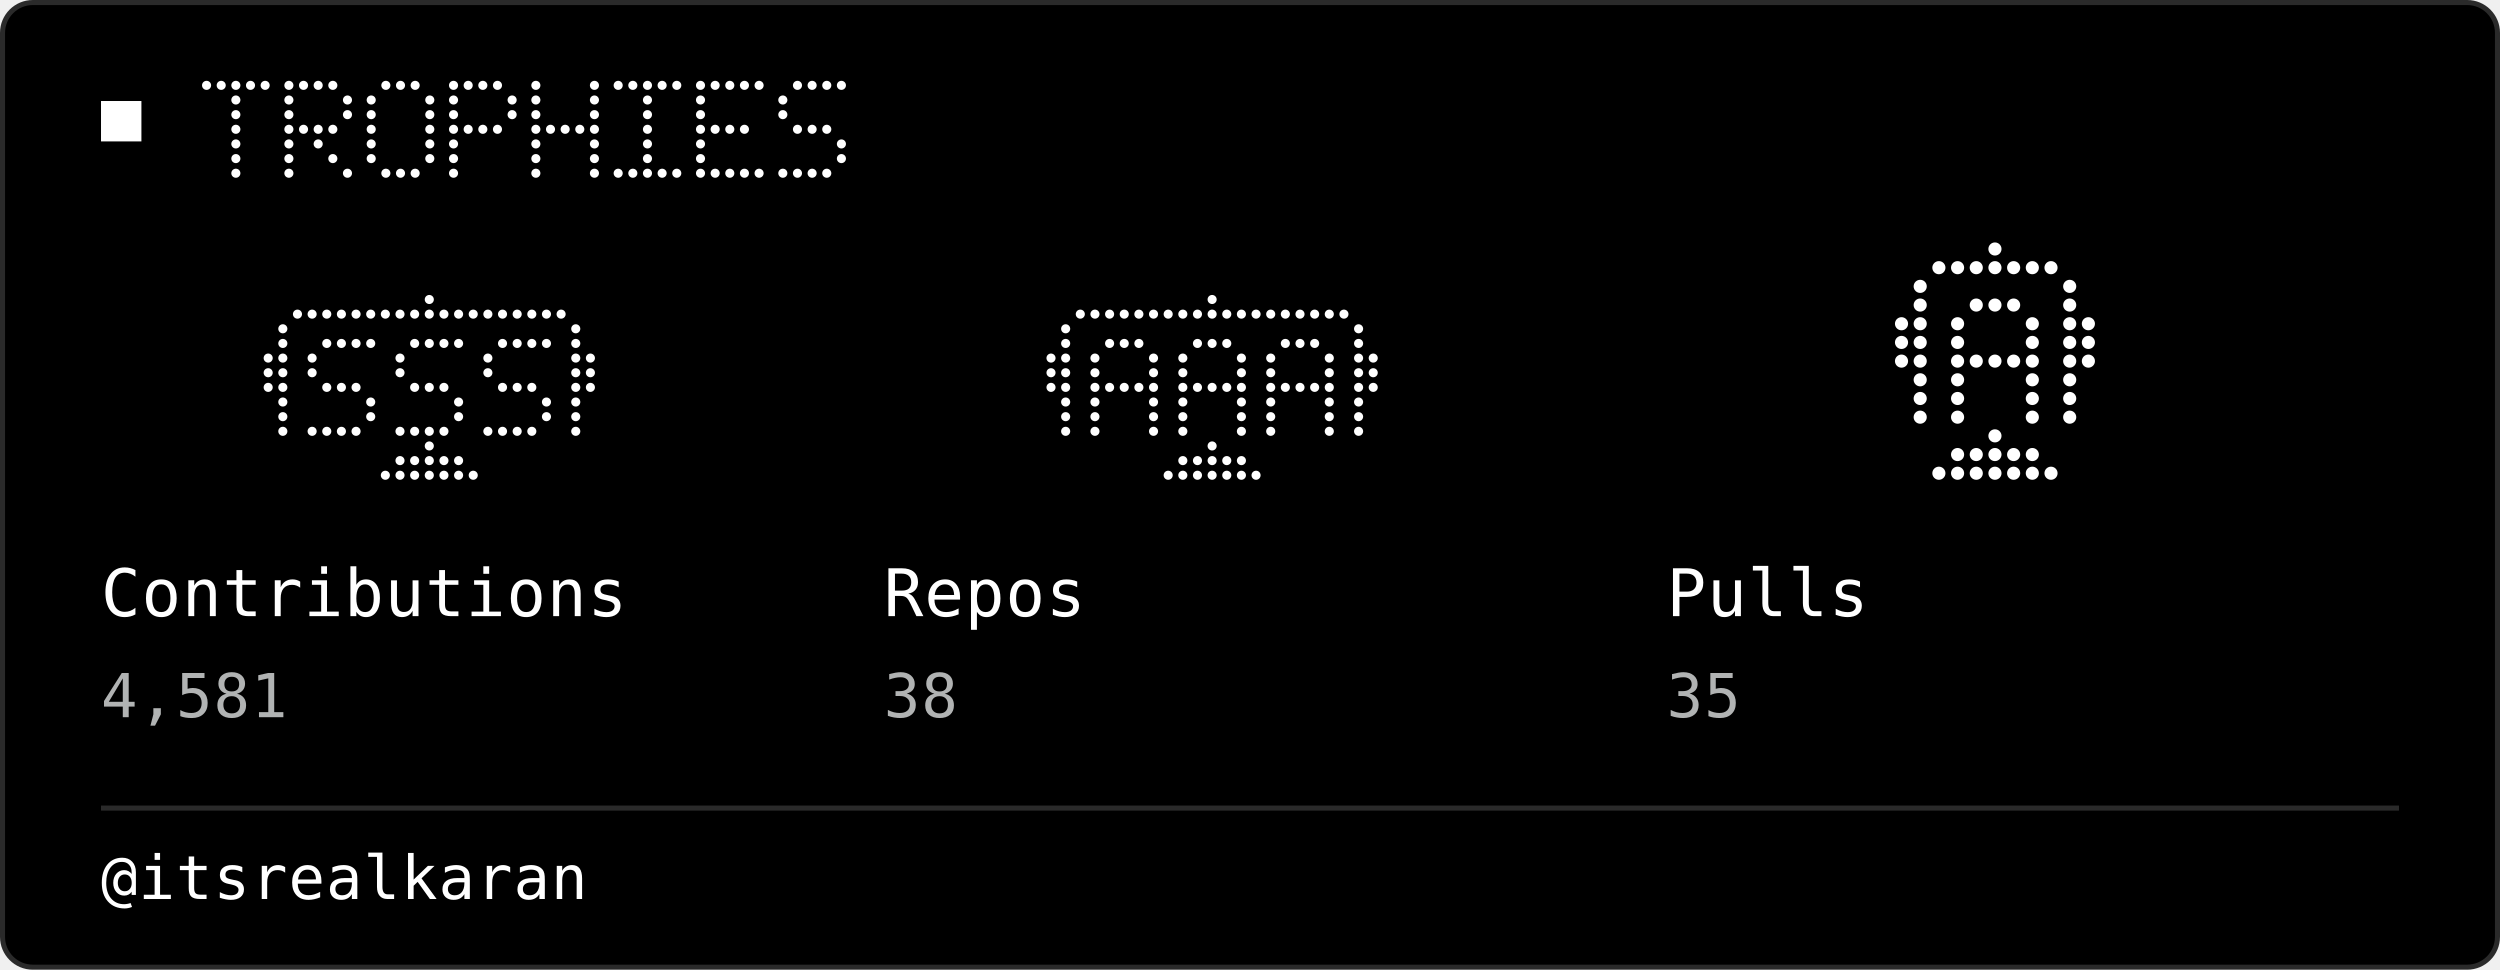
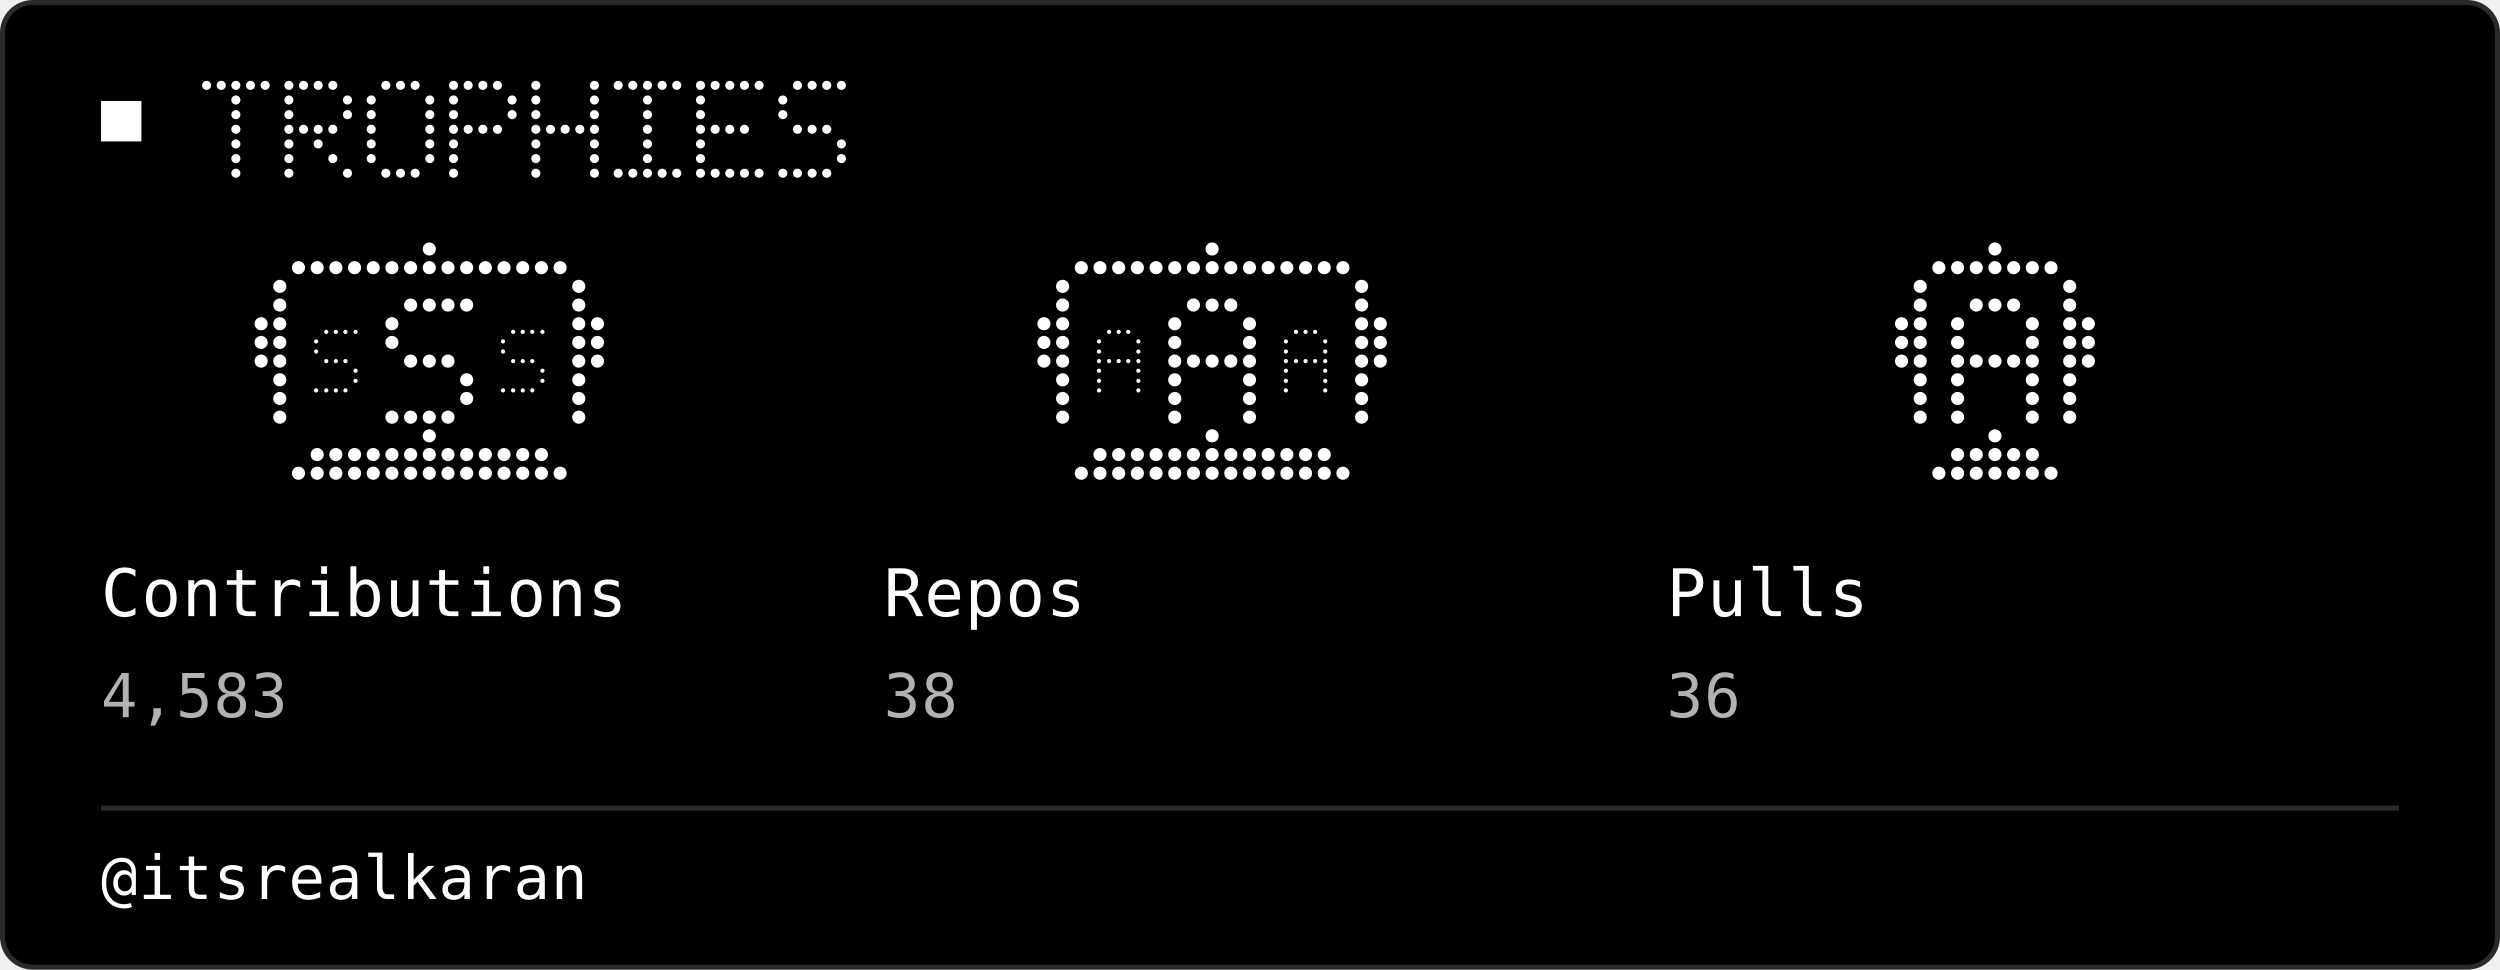
<svg xmlns="http://www.w3.org/2000/svg" width="495" height="192" viewBox="0 0 495 192" role="img">
  <rect x="0.5" y="0.5" width="494" height="191" rx="6" fill="#000000" stroke="#2A2A2A" stroke-width="1" />
  <rect x="20" y="20" width="8" height="8" fill="#FFFFFF" />
  <circle cx="40.9" cy="16.9" r="0.90" fill="#FFFFFF" />
  <circle cx="43.8" cy="16.9" r="0.90" fill="#FFFFFF" />
  <circle cx="46.7" cy="16.9" r="0.90" fill="#FFFFFF" />
  <circle cx="49.6" cy="16.9" r="0.90" fill="#FFFFFF" />
  <circle cx="52.5" cy="16.9" r="0.90" fill="#FFFFFF" />
  <circle cx="46.7" cy="19.8" r="0.90" fill="#FFFFFF" />
  <circle cx="46.7" cy="22.7" r="0.90" fill="#FFFFFF" />
  <circle cx="46.7" cy="25.6" r="0.90" fill="#FFFFFF" />
  <circle cx="46.7" cy="28.5" r="0.90" fill="#FFFFFF" />
  <circle cx="46.7" cy="31.4" r="0.90" fill="#FFFFFF" />
  <circle cx="46.7" cy="34.3" r="0.90" fill="#FFFFFF" />
  <circle cx="57.2" cy="16.9" r="0.90" fill="#FFFFFF" />
  <circle cx="60.1" cy="16.9" r="0.90" fill="#FFFFFF" />
  <circle cx="63.0" cy="16.9" r="0.90" fill="#FFFFFF" />
  <circle cx="65.9" cy="16.9" r="0.90" fill="#FFFFFF" />
  <circle cx="57.2" cy="19.8" r="0.90" fill="#FFFFFF" />
  <circle cx="68.8" cy="19.8" r="0.90" fill="#FFFFFF" />
  <circle cx="57.2" cy="22.7" r="0.90" fill="#FFFFFF" />
  <circle cx="68.8" cy="22.7" r="0.90" fill="#FFFFFF" />
  <circle cx="57.2" cy="25.6" r="0.90" fill="#FFFFFF" />
  <circle cx="60.1" cy="25.6" r="0.90" fill="#FFFFFF" />
  <circle cx="63.0" cy="25.6" r="0.90" fill="#FFFFFF" />
  <circle cx="65.9" cy="25.6" r="0.90" fill="#FFFFFF" />
  <circle cx="57.2" cy="28.5" r="0.90" fill="#FFFFFF" />
  <circle cx="63.0" cy="28.5" r="0.90" fill="#FFFFFF" />
  <circle cx="57.2" cy="31.4" r="0.90" fill="#FFFFFF" />
  <circle cx="65.9" cy="31.4" r="0.90" fill="#FFFFFF" />
  <circle cx="57.2" cy="34.3" r="0.90" fill="#FFFFFF" />
  <circle cx="68.8" cy="34.3" r="0.90" fill="#FFFFFF" />
  <circle cx="76.4" cy="16.9" r="0.90" fill="#FFFFFF" />
  <circle cx="79.3" cy="16.9" r="0.90" fill="#FFFFFF" />
  <circle cx="82.2" cy="16.9" r="0.90" fill="#FFFFFF" />
  <circle cx="73.5" cy="19.8" r="0.90" fill="#FFFFFF" />
  <circle cx="85.1" cy="19.8" r="0.90" fill="#FFFFFF" />
  <circle cx="73.5" cy="22.7" r="0.90" fill="#FFFFFF" />
  <circle cx="85.1" cy="22.7" r="0.90" fill="#FFFFFF" />
  <circle cx="73.5" cy="25.6" r="0.90" fill="#FFFFFF" />
  <circle cx="85.1" cy="25.6" r="0.90" fill="#FFFFFF" />
  <circle cx="73.5" cy="28.5" r="0.90" fill="#FFFFFF" />
  <circle cx="85.1" cy="28.5" r="0.90" fill="#FFFFFF" />
  <circle cx="73.5" cy="31.4" r="0.90" fill="#FFFFFF" />
  <circle cx="85.1" cy="31.4" r="0.90" fill="#FFFFFF" />
  <circle cx="76.4" cy="34.3" r="0.90" fill="#FFFFFF" />
  <circle cx="79.3" cy="34.3" r="0.90" fill="#FFFFFF" />
  <circle cx="82.2" cy="34.3" r="0.90" fill="#FFFFFF" />
  <circle cx="89.8" cy="16.9" r="0.90" fill="#FFFFFF" />
  <circle cx="92.7" cy="16.9" r="0.90" fill="#FFFFFF" />
  <circle cx="95.6" cy="16.9" r="0.90" fill="#FFFFFF" />
  <circle cx="98.5" cy="16.9" r="0.90" fill="#FFFFFF" />
  <circle cx="89.8" cy="19.8" r="0.90" fill="#FFFFFF" />
  <circle cx="101.4" cy="19.8" r="0.90" fill="#FFFFFF" />
  <circle cx="89.8" cy="22.7" r="0.90" fill="#FFFFFF" />
  <circle cx="101.4" cy="22.7" r="0.90" fill="#FFFFFF" />
  <circle cx="89.8" cy="25.6" r="0.90" fill="#FFFFFF" />
  <circle cx="92.7" cy="25.6" r="0.90" fill="#FFFFFF" />
  <circle cx="95.6" cy="25.6" r="0.90" fill="#FFFFFF" />
  <circle cx="98.5" cy="25.6" r="0.90" fill="#FFFFFF" />
  <circle cx="89.8" cy="28.5" r="0.90" fill="#FFFFFF" />
  <circle cx="89.8" cy="31.4" r="0.90" fill="#FFFFFF" />
  <circle cx="89.8" cy="34.3" r="0.90" fill="#FFFFFF" />
  <circle cx="106.1" cy="16.9" r="0.90" fill="#FFFFFF" />
  <circle cx="117.7" cy="16.9" r="0.90" fill="#FFFFFF" />
  <circle cx="106.1" cy="19.8" r="0.90" fill="#FFFFFF" />
  <circle cx="117.7" cy="19.8" r="0.90" fill="#FFFFFF" />
  <circle cx="106.1" cy="22.7" r="0.90" fill="#FFFFFF" />
  <circle cx="117.7" cy="22.7" r="0.90" fill="#FFFFFF" />
  <circle cx="106.1" cy="25.6" r="0.90" fill="#FFFFFF" />
  <circle cx="109.0" cy="25.6" r="0.90" fill="#FFFFFF" />
  <circle cx="111.9" cy="25.6" r="0.90" fill="#FFFFFF" />
  <circle cx="114.8" cy="25.6" r="0.90" fill="#FFFFFF" />
  <circle cx="117.7" cy="25.6" r="0.90" fill="#FFFFFF" />
  <circle cx="106.1" cy="28.5" r="0.90" fill="#FFFFFF" />
  <circle cx="117.7" cy="28.5" r="0.90" fill="#FFFFFF" />
  <circle cx="106.1" cy="31.4" r="0.90" fill="#FFFFFF" />
  <circle cx="117.7" cy="31.4" r="0.90" fill="#FFFFFF" />
  <circle cx="106.1" cy="34.3" r="0.90" fill="#FFFFFF" />
  <circle cx="117.7" cy="34.3" r="0.90" fill="#FFFFFF" />
  <circle cx="122.4" cy="16.9" r="0.90" fill="#FFFFFF" />
  <circle cx="125.3" cy="16.9" r="0.90" fill="#FFFFFF" />
  <circle cx="128.2" cy="16.9" r="0.90" fill="#FFFFFF" />
  <circle cx="131.1" cy="16.9" r="0.90" fill="#FFFFFF" />
  <circle cx="134.0" cy="16.9" r="0.90" fill="#FFFFFF" />
  <circle cx="128.2" cy="19.8" r="0.90" fill="#FFFFFF" />
  <circle cx="128.2" cy="22.7" r="0.90" fill="#FFFFFF" />
  <circle cx="128.2" cy="25.6" r="0.90" fill="#FFFFFF" />
  <circle cx="128.2" cy="28.5" r="0.90" fill="#FFFFFF" />
  <circle cx="128.2" cy="31.4" r="0.90" fill="#FFFFFF" />
  <circle cx="122.4" cy="34.3" r="0.90" fill="#FFFFFF" />
  <circle cx="125.3" cy="34.3" r="0.90" fill="#FFFFFF" />
  <circle cx="128.2" cy="34.3" r="0.90" fill="#FFFFFF" />
  <circle cx="131.1" cy="34.3" r="0.90" fill="#FFFFFF" />
  <circle cx="134.0" cy="34.3" r="0.90" fill="#FFFFFF" />
  <circle cx="138.7" cy="16.9" r="0.90" fill="#FFFFFF" />
  <circle cx="141.6" cy="16.9" r="0.90" fill="#FFFFFF" />
  <circle cx="144.5" cy="16.9" r="0.90" fill="#FFFFFF" />
  <circle cx="147.4" cy="16.9" r="0.90" fill="#FFFFFF" />
  <circle cx="150.3" cy="16.9" r="0.90" fill="#FFFFFF" />
  <circle cx="138.7" cy="19.8" r="0.90" fill="#FFFFFF" />
  <circle cx="138.7" cy="22.7" r="0.90" fill="#FFFFFF" />
  <circle cx="138.7" cy="25.6" r="0.90" fill="#FFFFFF" />
  <circle cx="141.6" cy="25.6" r="0.90" fill="#FFFFFF" />
  <circle cx="144.5" cy="25.6" r="0.90" fill="#FFFFFF" />
  <circle cx="147.4" cy="25.6" r="0.90" fill="#FFFFFF" />
  <circle cx="138.7" cy="28.5" r="0.90" fill="#FFFFFF" />
  <circle cx="138.7" cy="31.4" r="0.90" fill="#FFFFFF" />
  <circle cx="138.7" cy="34.3" r="0.90" fill="#FFFFFF" />
  <circle cx="141.6" cy="34.3" r="0.90" fill="#FFFFFF" />
  <circle cx="144.5" cy="34.3" r="0.90" fill="#FFFFFF" />
  <circle cx="147.4" cy="34.3" r="0.90" fill="#FFFFFF" />
  <circle cx="150.3" cy="34.3" r="0.90" fill="#FFFFFF" />
  <circle cx="157.9" cy="16.9" r="0.90" fill="#FFFFFF" />
  <circle cx="160.8" cy="16.9" r="0.90" fill="#FFFFFF" />
  <circle cx="163.7" cy="16.9" r="0.90" fill="#FFFFFF" />
  <circle cx="166.6" cy="16.9" r="0.90" fill="#FFFFFF" />
  <circle cx="155.0" cy="19.8" r="0.90" fill="#FFFFFF" />
  <circle cx="155.0" cy="22.7" r="0.90" fill="#FFFFFF" />
  <circle cx="157.9" cy="25.6" r="0.90" fill="#FFFFFF" />
  <circle cx="160.8" cy="25.6" r="0.90" fill="#FFFFFF" />
  <circle cx="163.7" cy="25.6" r="0.90" fill="#FFFFFF" />
  <circle cx="166.6" cy="28.5" r="0.90" fill="#FFFFFF" />
  <circle cx="166.6" cy="31.4" r="0.90" fill="#FFFFFF" />
  <circle cx="155.0" cy="34.3" r="0.90" fill="#FFFFFF" />
  <circle cx="157.9" cy="34.3" r="0.90" fill="#FFFFFF" />
  <circle cx="160.8" cy="34.3" r="0.90" fill="#FFFFFF" />
  <circle cx="163.7" cy="34.3" r="0.90" fill="#FFFFFF" />
-   <circle cx="85.0" cy="59.3" r="0.90" fill="#FFFFFF" />
-   <circle cx="58.9" cy="62.2" r="0.90" fill="#FFFFFF" />
-   <circle cx="61.8" cy="62.2" r="0.90" fill="#FFFFFF" />
-   <circle cx="64.7" cy="62.2" r="0.90" fill="#FFFFFF" />
-   <circle cx="67.6" cy="62.2" r="0.90" fill="#FFFFFF" />
-   <circle cx="70.5" cy="62.2" r="0.90" fill="#FFFFFF" />
-   <circle cx="73.4" cy="62.2" r="0.90" fill="#FFFFFF" />
-   <circle cx="76.3" cy="62.2" r="0.90" fill="#FFFFFF" />
-   <circle cx="79.2" cy="62.2" r="0.90" fill="#FFFFFF" />
-   <circle cx="82.1" cy="62.2" r="0.90" fill="#FFFFFF" />
-   <circle cx="85.0" cy="62.2" r="0.90" fill="#FFFFFF" />
-   <circle cx="87.9" cy="62.2" r="0.90" fill="#FFFFFF" />
-   <circle cx="90.8" cy="62.2" r="0.90" fill="#FFFFFF" />
-   <circle cx="93.7" cy="62.2" r="0.90" fill="#FFFFFF" />
-   <circle cx="96.6" cy="62.2" r="0.90" fill="#FFFFFF" />
-   <circle cx="99.5" cy="62.2" r="0.90" fill="#FFFFFF" />
-   <circle cx="102.4" cy="62.2" r="0.90" fill="#FFFFFF" />
-   <circle cx="105.3" cy="62.2" r="0.90" fill="#FFFFFF" />
-   <circle cx="108.2" cy="62.2" r="0.90" fill="#FFFFFF" />
-   <circle cx="111.1" cy="62.2" r="0.90" fill="#FFFFFF" />
-   <circle cx="56.0" cy="65.1" r="0.90" fill="#FFFFFF" />
-   <circle cx="114.0" cy="65.1" r="0.90" fill="#FFFFFF" />
-   <circle cx="56.0" cy="68.0" r="0.90" fill="#FFFFFF" />
-   <circle cx="114.0" cy="68.0" r="0.90" fill="#FFFFFF" />
-   <circle cx="56.0" cy="70.9" r="0.90" fill="#FFFFFF" />
-   <circle cx="114.0" cy="70.9" r="0.90" fill="#FFFFFF" />
-   <circle cx="56.0" cy="73.8" r="0.90" fill="#FFFFFF" />
-   <circle cx="114.0" cy="73.8" r="0.90" fill="#FFFFFF" />
-   <circle cx="56.0" cy="76.7" r="0.90" fill="#FFFFFF" />
-   <circle cx="114.0" cy="76.7" r="0.90" fill="#FFFFFF" />
-   <circle cx="56.0" cy="79.6" r="0.90" fill="#FFFFFF" />
-   <circle cx="114.0" cy="79.6" r="0.90" fill="#FFFFFF" />
-   <circle cx="56.0" cy="82.5" r="0.90" fill="#FFFFFF" />
-   <circle cx="114.0" cy="82.5" r="0.90" fill="#FFFFFF" />
-   <circle cx="56.0" cy="85.4" r="0.90" fill="#FFFFFF" />
-   <circle cx="114.0" cy="85.4" r="0.90" fill="#FFFFFF" />
-   <circle cx="53.1" cy="70.9" r="0.90" fill="#FFFFFF" />
-   <circle cx="116.9" cy="70.9" r="0.90" fill="#FFFFFF" />
-   <circle cx="53.1" cy="73.8" r="0.90" fill="#FFFFFF" />
-   <circle cx="116.9" cy="73.8" r="0.90" fill="#FFFFFF" />
-   <circle cx="53.1" cy="76.7" r="0.90" fill="#FFFFFF" />
-   <circle cx="116.9" cy="76.7" r="0.90" fill="#FFFFFF" />
-   <circle cx="85.0" cy="88.3" r="0.90" fill="#FFFFFF" />
-   <circle cx="79.2" cy="91.2" r="0.90" fill="#FFFFFF" />
-   <circle cx="82.1" cy="91.2" r="0.90" fill="#FFFFFF" />
-   <circle cx="85.0" cy="91.2" r="0.90" fill="#FFFFFF" />
-   <circle cx="87.9" cy="91.2" r="0.90" fill="#FFFFFF" />
-   <circle cx="90.8" cy="91.2" r="0.90" fill="#FFFFFF" />
-   <circle cx="76.3" cy="94.1" r="0.90" fill="#FFFFFF" />
-   <circle cx="79.2" cy="94.1" r="0.90" fill="#FFFFFF" />
-   <circle cx="82.1" cy="94.1" r="0.90" fill="#FFFFFF" />
-   <circle cx="85.0" cy="94.1" r="0.90" fill="#FFFFFF" />
-   <circle cx="87.9" cy="94.1" r="0.90" fill="#FFFFFF" />
-   <circle cx="90.8" cy="94.1" r="0.90" fill="#FFFFFF" />
-   <circle cx="93.7" cy="94.1" r="0.90" fill="#FFFFFF" />
-   <circle cx="64.7" cy="68.0" r="0.90" fill="#FFFFFF" />
-   <circle cx="67.6" cy="68.0" r="0.90" fill="#FFFFFF" />
-   <circle cx="70.5" cy="68.0" r="0.90" fill="#FFFFFF" />
-   <circle cx="73.4" cy="68.0" r="0.90" fill="#FFFFFF" />
-   <circle cx="61.8" cy="70.9" r="0.90" fill="#FFFFFF" />
-   <circle cx="61.8" cy="73.8" r="0.90" fill="#FFFFFF" />
-   <circle cx="64.7" cy="76.7" r="0.90" fill="#FFFFFF" />
-   <circle cx="67.6" cy="76.7" r="0.90" fill="#FFFFFF" />
-   <circle cx="70.5" cy="76.7" r="0.90" fill="#FFFFFF" />
-   <circle cx="73.4" cy="79.6" r="0.90" fill="#FFFFFF" />
-   <circle cx="73.4" cy="82.5" r="0.90" fill="#FFFFFF" />
-   <circle cx="61.8" cy="85.4" r="0.90" fill="#FFFFFF" />
-   <circle cx="64.7" cy="85.4" r="0.90" fill="#FFFFFF" />
-   <circle cx="67.6" cy="85.4" r="0.90" fill="#FFFFFF" />
-   <circle cx="70.5" cy="85.4" r="0.90" fill="#FFFFFF" />
-   <circle cx="82.1" cy="68.0" r="0.90" fill="#FFFFFF" />
-   <circle cx="85.0" cy="68.0" r="0.90" fill="#FFFFFF" />
-   <circle cx="87.9" cy="68.0" r="0.90" fill="#FFFFFF" />
-   <circle cx="90.8" cy="68.0" r="0.90" fill="#FFFFFF" />
-   <circle cx="79.2" cy="70.9" r="0.90" fill="#FFFFFF" />
-   <circle cx="79.2" cy="73.8" r="0.90" fill="#FFFFFF" />
-   <circle cx="82.1" cy="76.7" r="0.90" fill="#FFFFFF" />
-   <circle cx="85.0" cy="76.7" r="0.90" fill="#FFFFFF" />
-   <circle cx="87.9" cy="76.7" r="0.90" fill="#FFFFFF" />
-   <circle cx="90.8" cy="79.6" r="0.90" fill="#FFFFFF" />
-   <circle cx="90.8" cy="82.5" r="0.90" fill="#FFFFFF" />
-   <circle cx="79.2" cy="85.4" r="0.90" fill="#FFFFFF" />
-   <circle cx="82.1" cy="85.4" r="0.90" fill="#FFFFFF" />
-   <circle cx="85.0" cy="85.4" r="0.90" fill="#FFFFFF" />
-   <circle cx="87.9" cy="85.4" r="0.90" fill="#FFFFFF" />
-   <circle cx="99.5" cy="68.0" r="0.90" fill="#FFFFFF" />
-   <circle cx="102.4" cy="68.0" r="0.90" fill="#FFFFFF" />
-   <circle cx="105.3" cy="68.0" r="0.90" fill="#FFFFFF" />
-   <circle cx="108.2" cy="68.0" r="0.90" fill="#FFFFFF" />
-   <circle cx="96.6" cy="70.9" r="0.90" fill="#FFFFFF" />
-   <circle cx="96.6" cy="73.8" r="0.90" fill="#FFFFFF" />
-   <circle cx="99.5" cy="76.7" r="0.90" fill="#FFFFFF" />
-   <circle cx="102.4" cy="76.7" r="0.90" fill="#FFFFFF" />
-   <circle cx="105.3" cy="76.7" r="0.90" fill="#FFFFFF" />
-   <circle cx="108.2" cy="79.6" r="0.90" fill="#FFFFFF" />
-   <circle cx="108.2" cy="82.5" r="0.90" fill="#FFFFFF" />
-   <circle cx="96.6" cy="85.4" r="0.90" fill="#FFFFFF" />
-   <circle cx="99.5" cy="85.4" r="0.90" fill="#FFFFFF" />
-   <circle cx="102.4" cy="85.4" r="0.90" fill="#FFFFFF" />
-   <circle cx="105.3" cy="85.4" r="0.90" fill="#FFFFFF" />
+   <circle cx="85.0" cy="49.3" r="1.30" fill="#FFFFFF" />
+   <circle cx="59.1" cy="53.0" r="1.30" fill="#FFFFFF" />
+   <circle cx="62.8" cy="53.0" r="1.30" fill="#FFFFFF" />
+   <circle cx="66.5" cy="53.0" r="1.30" fill="#FFFFFF" />
+   <circle cx="70.2" cy="53.0" r="1.30" fill="#FFFFFF" />
+   <circle cx="73.9" cy="53.0" r="1.30" fill="#FFFFFF" />
+   <circle cx="77.6" cy="53.0" r="1.30" fill="#FFFFFF" />
+   <circle cx="81.3" cy="53.0" r="1.30" fill="#FFFFFF" />
+   <circle cx="85.0" cy="53.0" r="1.30" fill="#FFFFFF" />
+   <circle cx="88.7" cy="53.0" r="1.30" fill="#FFFFFF" />
+   <circle cx="92.4" cy="53.0" r="1.30" fill="#FFFFFF" />
+   <circle cx="96.1" cy="53.0" r="1.30" fill="#FFFFFF" />
+   <circle cx="99.8" cy="53.0" r="1.30" fill="#FFFFFF" />
+   <circle cx="103.5" cy="53.0" r="1.30" fill="#FFFFFF" />
+   <circle cx="107.2" cy="53.0" r="1.30" fill="#FFFFFF" />
+   <circle cx="110.9" cy="53.0" r="1.30" fill="#FFFFFF" />
+   <circle cx="55.4" cy="56.7" r="1.30" fill="#FFFFFF" />
+   <circle cx="114.6" cy="56.7" r="1.30" fill="#FFFFFF" />
+   <circle cx="55.4" cy="60.4" r="1.30" fill="#FFFFFF" />
+   <circle cx="114.6" cy="60.4" r="1.30" fill="#FFFFFF" />
+   <circle cx="55.4" cy="64.1" r="1.30" fill="#FFFFFF" />
+   <circle cx="114.6" cy="64.1" r="1.30" fill="#FFFFFF" />
+   <circle cx="55.4" cy="67.8" r="1.30" fill="#FFFFFF" />
+   <circle cx="114.6" cy="67.8" r="1.30" fill="#FFFFFF" />
+   <circle cx="55.4" cy="71.5" r="1.30" fill="#FFFFFF" />
+   <circle cx="114.6" cy="71.5" r="1.30" fill="#FFFFFF" />
+   <circle cx="55.4" cy="75.2" r="1.30" fill="#FFFFFF" />
+   <circle cx="114.6" cy="75.2" r="1.30" fill="#FFFFFF" />
+   <circle cx="55.4" cy="78.9" r="1.30" fill="#FFFFFF" />
+   <circle cx="114.6" cy="78.9" r="1.30" fill="#FFFFFF" />
+   <circle cx="55.4" cy="82.6" r="1.30" fill="#FFFFFF" />
+   <circle cx="114.6" cy="82.6" r="1.30" fill="#FFFFFF" />
+   <circle cx="51.7" cy="64.1" r="1.30" fill="#FFFFFF" />
+   <circle cx="118.3" cy="64.1" r="1.30" fill="#FFFFFF" />
+   <circle cx="51.7" cy="67.8" r="1.30" fill="#FFFFFF" />
+   <circle cx="118.3" cy="67.8" r="1.30" fill="#FFFFFF" />
+   <circle cx="51.7" cy="71.5" r="1.30" fill="#FFFFFF" />
+   <circle cx="118.3" cy="71.5" r="1.30" fill="#FFFFFF" />
+   <circle cx="85.0" cy="86.3" r="1.30" fill="#FFFFFF" />
+   <circle cx="62.8" cy="90.0" r="1.30" fill="#FFFFFF" />
+   <circle cx="66.5" cy="90.0" r="1.30" fill="#FFFFFF" />
+   <circle cx="70.2" cy="90.0" r="1.30" fill="#FFFFFF" />
+   <circle cx="73.9" cy="90.0" r="1.30" fill="#FFFFFF" />
+   <circle cx="77.6" cy="90.0" r="1.30" fill="#FFFFFF" />
+   <circle cx="81.3" cy="90.0" r="1.30" fill="#FFFFFF" />
+   <circle cx="85.0" cy="90.0" r="1.30" fill="#FFFFFF" />
+   <circle cx="88.7" cy="90.0" r="1.30" fill="#FFFFFF" />
+   <circle cx="92.4" cy="90.0" r="1.30" fill="#FFFFFF" />
+   <circle cx="96.1" cy="90.0" r="1.30" fill="#FFFFFF" />
+   <circle cx="99.8" cy="90.0" r="1.30" fill="#FFFFFF" />
+   <circle cx="103.5" cy="90.0" r="1.30" fill="#FFFFFF" />
+   <circle cx="107.2" cy="90.0" r="1.30" fill="#FFFFFF" />
+   <circle cx="59.1" cy="93.7" r="1.30" fill="#FFFFFF" />
+   <circle cx="62.8" cy="93.7" r="1.30" fill="#FFFFFF" />
+   <circle cx="66.5" cy="93.7" r="1.30" fill="#FFFFFF" />
+   <circle cx="70.2" cy="93.7" r="1.30" fill="#FFFFFF" />
+   <circle cx="73.9" cy="93.7" r="1.30" fill="#FFFFFF" />
+   <circle cx="77.6" cy="93.7" r="1.30" fill="#FFFFFF" />
+   <circle cx="81.3" cy="93.7" r="1.30" fill="#FFFFFF" />
+   <circle cx="85.0" cy="93.7" r="1.30" fill="#FFFFFF" />
+   <circle cx="88.7" cy="93.7" r="1.30" fill="#FFFFFF" />
+   <circle cx="92.4" cy="93.7" r="1.30" fill="#FFFFFF" />
+   <circle cx="96.1" cy="93.7" r="1.30" fill="#FFFFFF" />
+   <circle cx="99.8" cy="93.7" r="1.30" fill="#FFFFFF" />
+   <circle cx="103.5" cy="93.7" r="1.30" fill="#FFFFFF" />
+   <circle cx="107.2" cy="93.7" r="1.30" fill="#FFFFFF" />
+   <circle cx="110.9" cy="93.7" r="1.30" fill="#FFFFFF" />
+   <circle cx="81.3" cy="60.4" r="1.30" fill="#FFFFFF" />
+   <circle cx="85.0" cy="60.4" r="1.30" fill="#FFFFFF" />
+   <circle cx="88.7" cy="60.4" r="1.30" fill="#FFFFFF" />
+   <circle cx="92.4" cy="60.4" r="1.30" fill="#FFFFFF" />
+   <circle cx="77.6" cy="64.1" r="1.30" fill="#FFFFFF" />
+   <circle cx="77.6" cy="67.8" r="1.30" fill="#FFFFFF" />
+   <circle cx="81.3" cy="71.5" r="1.30" fill="#FFFFFF" />
+   <circle cx="85.0" cy="71.5" r="1.30" fill="#FFFFFF" />
+   <circle cx="88.7" cy="71.5" r="1.30" fill="#FFFFFF" />
+   <circle cx="92.4" cy="75.2" r="1.30" fill="#FFFFFF" />
+   <circle cx="92.4" cy="78.9" r="1.30" fill="#FFFFFF" />
+   <circle cx="77.6" cy="82.6" r="1.30" fill="#FFFFFF" />
+   <circle cx="81.3" cy="82.6" r="1.30" fill="#FFFFFF" />
+   <circle cx="85.0" cy="82.6" r="1.30" fill="#FFFFFF" />
+   <circle cx="88.7" cy="82.6" r="1.30" fill="#FFFFFF" />
+   <circle cx="64.6" cy="65.7" r="0.42" fill="#FFFFFF" />
+   <circle cx="66.5" cy="65.7" r="0.42" fill="#FFFFFF" />
+   <circle cx="68.4" cy="65.7" r="0.42" fill="#FFFFFF" />
+   <circle cx="70.4" cy="65.7" r="0.42" fill="#FFFFFF" />
+   <circle cx="62.6" cy="67.6" r="0.42" fill="#FFFFFF" />
+   <circle cx="62.6" cy="69.6" r="0.42" fill="#FFFFFF" />
+   <circle cx="64.6" cy="71.5" r="0.42" fill="#FFFFFF" />
+   <circle cx="66.5" cy="71.5" r="0.42" fill="#FFFFFF" />
+   <circle cx="68.4" cy="71.5" r="0.42" fill="#FFFFFF" />
+   <circle cx="70.4" cy="73.4" r="0.42" fill="#FFFFFF" />
+   <circle cx="70.4" cy="75.4" r="0.42" fill="#FFFFFF" />
+   <circle cx="62.6" cy="77.3" r="0.42" fill="#FFFFFF" />
+   <circle cx="64.6" cy="77.3" r="0.42" fill="#FFFFFF" />
+   <circle cx="66.5" cy="77.3" r="0.42" fill="#FFFFFF" />
+   <circle cx="68.4" cy="77.3" r="0.42" fill="#FFFFFF" />
+   <circle cx="101.6" cy="65.7" r="0.42" fill="#FFFFFF" />
+   <circle cx="103.5" cy="65.7" r="0.42" fill="#FFFFFF" />
+   <circle cx="105.4" cy="65.7" r="0.42" fill="#FFFFFF" />
+   <circle cx="107.4" cy="65.7" r="0.42" fill="#FFFFFF" />
+   <circle cx="99.6" cy="67.6" r="0.42" fill="#FFFFFF" />
+   <circle cx="99.6" cy="69.6" r="0.42" fill="#FFFFFF" />
+   <circle cx="101.6" cy="71.5" r="0.42" fill="#FFFFFF" />
+   <circle cx="103.5" cy="71.5" r="0.42" fill="#FFFFFF" />
+   <circle cx="105.4" cy="71.5" r="0.42" fill="#FFFFFF" />
+   <circle cx="107.4" cy="73.4" r="0.42" fill="#FFFFFF" />
+   <circle cx="107.4" cy="75.4" r="0.42" fill="#FFFFFF" />
+   <circle cx="99.6" cy="77.3" r="0.42" fill="#FFFFFF" />
+   <circle cx="101.6" cy="77.3" r="0.42" fill="#FFFFFF" />
+   <circle cx="103.5" cy="77.3" r="0.42" fill="#FFFFFF" />
+   <circle cx="105.4" cy="77.3" r="0.42" fill="#FFFFFF" />
  <text x="20" y="122" fill="#FFFFFF" font-family="ui-monospace, Geist Mono, monospace" font-size="13" letter-spacing="0.2" dominant-baseline="auto">Contributions</text>
-   <text x="20" y="142" fill="#B1B3B3" font-family="ui-monospace, Geist Mono, monospace" font-size="12" letter-spacing="0.2" dominant-baseline="auto">4,581</text>
-   <circle cx="240.0" cy="59.3" r="0.90" fill="#FFFFFF" />
-   <circle cx="213.9" cy="62.2" r="0.90" fill="#FFFFFF" />
-   <circle cx="216.8" cy="62.2" r="0.90" fill="#FFFFFF" />
-   <circle cx="219.7" cy="62.2" r="0.90" fill="#FFFFFF" />
-   <circle cx="222.6" cy="62.2" r="0.90" fill="#FFFFFF" />
-   <circle cx="225.5" cy="62.2" r="0.90" fill="#FFFFFF" />
-   <circle cx="228.4" cy="62.2" r="0.90" fill="#FFFFFF" />
-   <circle cx="231.3" cy="62.2" r="0.90" fill="#FFFFFF" />
-   <circle cx="234.2" cy="62.2" r="0.90" fill="#FFFFFF" />
-   <circle cx="237.1" cy="62.2" r="0.90" fill="#FFFFFF" />
-   <circle cx="240.0" cy="62.2" r="0.90" fill="#FFFFFF" />
-   <circle cx="242.9" cy="62.2" r="0.90" fill="#FFFFFF" />
-   <circle cx="245.8" cy="62.2" r="0.90" fill="#FFFFFF" />
-   <circle cx="248.7" cy="62.2" r="0.90" fill="#FFFFFF" />
-   <circle cx="251.6" cy="62.2" r="0.90" fill="#FFFFFF" />
-   <circle cx="254.5" cy="62.2" r="0.90" fill="#FFFFFF" />
-   <circle cx="257.4" cy="62.2" r="0.90" fill="#FFFFFF" />
-   <circle cx="260.3" cy="62.2" r="0.90" fill="#FFFFFF" />
-   <circle cx="263.2" cy="62.2" r="0.90" fill="#FFFFFF" />
-   <circle cx="266.1" cy="62.2" r="0.90" fill="#FFFFFF" />
-   <circle cx="211.0" cy="65.1" r="0.90" fill="#FFFFFF" />
-   <circle cx="269.0" cy="65.1" r="0.90" fill="#FFFFFF" />
-   <circle cx="211.0" cy="68.0" r="0.90" fill="#FFFFFF" />
-   <circle cx="269.0" cy="68.0" r="0.90" fill="#FFFFFF" />
-   <circle cx="211.0" cy="70.9" r="0.90" fill="#FFFFFF" />
-   <circle cx="269.0" cy="70.9" r="0.90" fill="#FFFFFF" />
-   <circle cx="211.0" cy="73.8" r="0.90" fill="#FFFFFF" />
-   <circle cx="269.0" cy="73.8" r="0.90" fill="#FFFFFF" />
-   <circle cx="211.0" cy="76.7" r="0.90" fill="#FFFFFF" />
-   <circle cx="269.0" cy="76.7" r="0.90" fill="#FFFFFF" />
-   <circle cx="211.0" cy="79.6" r="0.90" fill="#FFFFFF" />
-   <circle cx="269.0" cy="79.6" r="0.90" fill="#FFFFFF" />
-   <circle cx="211.0" cy="82.5" r="0.90" fill="#FFFFFF" />
-   <circle cx="269.0" cy="82.5" r="0.90" fill="#FFFFFF" />
-   <circle cx="211.0" cy="85.4" r="0.90" fill="#FFFFFF" />
-   <circle cx="269.0" cy="85.4" r="0.90" fill="#FFFFFF" />
-   <circle cx="208.1" cy="70.9" r="0.90" fill="#FFFFFF" />
-   <circle cx="271.9" cy="70.9" r="0.90" fill="#FFFFFF" />
-   <circle cx="208.1" cy="73.8" r="0.90" fill="#FFFFFF" />
-   <circle cx="271.9" cy="73.8" r="0.90" fill="#FFFFFF" />
-   <circle cx="208.1" cy="76.7" r="0.90" fill="#FFFFFF" />
-   <circle cx="271.9" cy="76.7" r="0.90" fill="#FFFFFF" />
-   <circle cx="240.0" cy="88.3" r="0.90" fill="#FFFFFF" />
-   <circle cx="234.2" cy="91.2" r="0.90" fill="#FFFFFF" />
-   <circle cx="237.1" cy="91.2" r="0.90" fill="#FFFFFF" />
-   <circle cx="240.0" cy="91.2" r="0.90" fill="#FFFFFF" />
-   <circle cx="242.9" cy="91.2" r="0.90" fill="#FFFFFF" />
-   <circle cx="245.8" cy="91.2" r="0.90" fill="#FFFFFF" />
-   <circle cx="231.3" cy="94.1" r="0.90" fill="#FFFFFF" />
-   <circle cx="234.2" cy="94.1" r="0.90" fill="#FFFFFF" />
-   <circle cx="237.1" cy="94.1" r="0.90" fill="#FFFFFF" />
-   <circle cx="240.0" cy="94.1" r="0.90" fill="#FFFFFF" />
-   <circle cx="242.9" cy="94.1" r="0.90" fill="#FFFFFF" />
-   <circle cx="245.8" cy="94.1" r="0.90" fill="#FFFFFF" />
-   <circle cx="248.7" cy="94.1" r="0.90" fill="#FFFFFF" />
-   <circle cx="219.7" cy="68.0" r="0.90" fill="#FFFFFF" />
-   <circle cx="222.6" cy="68.0" r="0.90" fill="#FFFFFF" />
-   <circle cx="225.5" cy="68.0" r="0.90" fill="#FFFFFF" />
-   <circle cx="216.8" cy="70.9" r="0.90" fill="#FFFFFF" />
-   <circle cx="228.4" cy="70.9" r="0.90" fill="#FFFFFF" />
-   <circle cx="216.8" cy="73.8" r="0.90" fill="#FFFFFF" />
-   <circle cx="228.4" cy="73.8" r="0.90" fill="#FFFFFF" />
-   <circle cx="216.8" cy="76.7" r="0.90" fill="#FFFFFF" />
-   <circle cx="219.7" cy="76.7" r="0.90" fill="#FFFFFF" />
-   <circle cx="222.6" cy="76.7" r="0.90" fill="#FFFFFF" />
-   <circle cx="225.5" cy="76.7" r="0.90" fill="#FFFFFF" />
-   <circle cx="228.4" cy="76.7" r="0.90" fill="#FFFFFF" />
-   <circle cx="216.8" cy="79.6" r="0.90" fill="#FFFFFF" />
-   <circle cx="228.4" cy="79.6" r="0.90" fill="#FFFFFF" />
-   <circle cx="216.8" cy="82.5" r="0.90" fill="#FFFFFF" />
-   <circle cx="228.4" cy="82.5" r="0.90" fill="#FFFFFF" />
-   <circle cx="216.8" cy="85.4" r="0.90" fill="#FFFFFF" />
-   <circle cx="228.4" cy="85.4" r="0.90" fill="#FFFFFF" />
-   <circle cx="237.1" cy="68.0" r="0.90" fill="#FFFFFF" />
-   <circle cx="240.0" cy="68.0" r="0.90" fill="#FFFFFF" />
-   <circle cx="242.9" cy="68.0" r="0.90" fill="#FFFFFF" />
-   <circle cx="234.2" cy="70.9" r="0.90" fill="#FFFFFF" />
-   <circle cx="245.8" cy="70.9" r="0.90" fill="#FFFFFF" />
-   <circle cx="234.2" cy="73.8" r="0.90" fill="#FFFFFF" />
-   <circle cx="245.8" cy="73.8" r="0.90" fill="#FFFFFF" />
-   <circle cx="234.2" cy="76.7" r="0.90" fill="#FFFFFF" />
-   <circle cx="237.1" cy="76.7" r="0.90" fill="#FFFFFF" />
-   <circle cx="240.0" cy="76.7" r="0.90" fill="#FFFFFF" />
-   <circle cx="242.9" cy="76.7" r="0.90" fill="#FFFFFF" />
-   <circle cx="245.8" cy="76.7" r="0.90" fill="#FFFFFF" />
-   <circle cx="234.2" cy="79.6" r="0.90" fill="#FFFFFF" />
-   <circle cx="245.8" cy="79.6" r="0.90" fill="#FFFFFF" />
-   <circle cx="234.2" cy="82.5" r="0.90" fill="#FFFFFF" />
-   <circle cx="245.8" cy="82.5" r="0.90" fill="#FFFFFF" />
-   <circle cx="234.2" cy="85.4" r="0.90" fill="#FFFFFF" />
-   <circle cx="245.8" cy="85.4" r="0.90" fill="#FFFFFF" />
-   <circle cx="254.5" cy="68.0" r="0.90" fill="#FFFFFF" />
-   <circle cx="257.4" cy="68.0" r="0.90" fill="#FFFFFF" />
-   <circle cx="260.3" cy="68.0" r="0.90" fill="#FFFFFF" />
-   <circle cx="251.6" cy="70.9" r="0.90" fill="#FFFFFF" />
-   <circle cx="263.2" cy="70.9" r="0.90" fill="#FFFFFF" />
-   <circle cx="251.6" cy="73.8" r="0.90" fill="#FFFFFF" />
-   <circle cx="263.2" cy="73.8" r="0.90" fill="#FFFFFF" />
-   <circle cx="251.6" cy="76.7" r="0.90" fill="#FFFFFF" />
-   <circle cx="254.5" cy="76.7" r="0.90" fill="#FFFFFF" />
-   <circle cx="257.4" cy="76.7" r="0.90" fill="#FFFFFF" />
-   <circle cx="260.3" cy="76.7" r="0.90" fill="#FFFFFF" />
-   <circle cx="263.2" cy="76.7" r="0.90" fill="#FFFFFF" />
-   <circle cx="251.6" cy="79.6" r="0.90" fill="#FFFFFF" />
-   <circle cx="263.2" cy="79.6" r="0.90" fill="#FFFFFF" />
-   <circle cx="251.6" cy="82.5" r="0.90" fill="#FFFFFF" />
-   <circle cx="263.2" cy="82.5" r="0.90" fill="#FFFFFF" />
-   <circle cx="251.6" cy="85.4" r="0.90" fill="#FFFFFF" />
-   <circle cx="263.2" cy="85.4" r="0.90" fill="#FFFFFF" />
+   <text x="20" y="142" fill="#B1B3B3" font-family="ui-monospace, Geist Mono, monospace" font-size="12" letter-spacing="0.2" dominant-baseline="auto">4,583</text>
+   <circle cx="240.0" cy="49.3" r="1.30" fill="#FFFFFF" />
+   <circle cx="214.1" cy="53.0" r="1.30" fill="#FFFFFF" />
+   <circle cx="217.8" cy="53.0" r="1.30" fill="#FFFFFF" />
+   <circle cx="221.5" cy="53.0" r="1.30" fill="#FFFFFF" />
+   <circle cx="225.2" cy="53.0" r="1.30" fill="#FFFFFF" />
+   <circle cx="228.9" cy="53.0" r="1.30" fill="#FFFFFF" />
+   <circle cx="232.6" cy="53.0" r="1.30" fill="#FFFFFF" />
+   <circle cx="236.3" cy="53.0" r="1.30" fill="#FFFFFF" />
+   <circle cx="240.0" cy="53.0" r="1.30" fill="#FFFFFF" />
+   <circle cx="243.7" cy="53.0" r="1.30" fill="#FFFFFF" />
+   <circle cx="247.4" cy="53.0" r="1.30" fill="#FFFFFF" />
+   <circle cx="251.1" cy="53.0" r="1.30" fill="#FFFFFF" />
+   <circle cx="254.8" cy="53.0" r="1.30" fill="#FFFFFF" />
+   <circle cx="258.5" cy="53.0" r="1.30" fill="#FFFFFF" />
+   <circle cx="262.2" cy="53.0" r="1.30" fill="#FFFFFF" />
+   <circle cx="265.9" cy="53.0" r="1.30" fill="#FFFFFF" />
+   <circle cx="210.4" cy="56.7" r="1.30" fill="#FFFFFF" />
+   <circle cx="269.6" cy="56.7" r="1.30" fill="#FFFFFF" />
+   <circle cx="210.4" cy="60.4" r="1.30" fill="#FFFFFF" />
+   <circle cx="269.6" cy="60.4" r="1.30" fill="#FFFFFF" />
+   <circle cx="210.4" cy="64.1" r="1.30" fill="#FFFFFF" />
+   <circle cx="269.6" cy="64.1" r="1.30" fill="#FFFFFF" />
+   <circle cx="210.4" cy="67.8" r="1.30" fill="#FFFFFF" />
+   <circle cx="269.6" cy="67.8" r="1.30" fill="#FFFFFF" />
+   <circle cx="210.4" cy="71.5" r="1.30" fill="#FFFFFF" />
+   <circle cx="269.6" cy="71.5" r="1.30" fill="#FFFFFF" />
+   <circle cx="210.4" cy="75.2" r="1.30" fill="#FFFFFF" />
+   <circle cx="269.6" cy="75.2" r="1.30" fill="#FFFFFF" />
+   <circle cx="210.4" cy="78.9" r="1.30" fill="#FFFFFF" />
+   <circle cx="269.6" cy="78.9" r="1.30" fill="#FFFFFF" />
+   <circle cx="210.4" cy="82.6" r="1.30" fill="#FFFFFF" />
+   <circle cx="269.6" cy="82.6" r="1.30" fill="#FFFFFF" />
+   <circle cx="206.7" cy="64.1" r="1.30" fill="#FFFFFF" />
+   <circle cx="273.3" cy="64.1" r="1.30" fill="#FFFFFF" />
+   <circle cx="206.7" cy="67.8" r="1.30" fill="#FFFFFF" />
+   <circle cx="273.3" cy="67.8" r="1.30" fill="#FFFFFF" />
+   <circle cx="206.7" cy="71.5" r="1.30" fill="#FFFFFF" />
+   <circle cx="273.3" cy="71.5" r="1.30" fill="#FFFFFF" />
+   <circle cx="240.0" cy="86.3" r="1.30" fill="#FFFFFF" />
+   <circle cx="217.8" cy="90.0" r="1.30" fill="#FFFFFF" />
+   <circle cx="221.5" cy="90.0" r="1.30" fill="#FFFFFF" />
+   <circle cx="225.2" cy="90.0" r="1.30" fill="#FFFFFF" />
+   <circle cx="228.9" cy="90.0" r="1.30" fill="#FFFFFF" />
+   <circle cx="232.6" cy="90.0" r="1.30" fill="#FFFFFF" />
+   <circle cx="236.3" cy="90.0" r="1.30" fill="#FFFFFF" />
+   <circle cx="240.0" cy="90.0" r="1.30" fill="#FFFFFF" />
+   <circle cx="243.7" cy="90.0" r="1.30" fill="#FFFFFF" />
+   <circle cx="247.4" cy="90.0" r="1.30" fill="#FFFFFF" />
+   <circle cx="251.1" cy="90.0" r="1.30" fill="#FFFFFF" />
+   <circle cx="254.8" cy="90.0" r="1.30" fill="#FFFFFF" />
+   <circle cx="258.5" cy="90.0" r="1.30" fill="#FFFFFF" />
+   <circle cx="262.2" cy="90.0" r="1.30" fill="#FFFFFF" />
+   <circle cx="214.1" cy="93.7" r="1.30" fill="#FFFFFF" />
+   <circle cx="217.8" cy="93.7" r="1.30" fill="#FFFFFF" />
+   <circle cx="221.5" cy="93.7" r="1.30" fill="#FFFFFF" />
+   <circle cx="225.2" cy="93.7" r="1.30" fill="#FFFFFF" />
+   <circle cx="228.9" cy="93.7" r="1.30" fill="#FFFFFF" />
+   <circle cx="232.6" cy="93.7" r="1.30" fill="#FFFFFF" />
+   <circle cx="236.3" cy="93.7" r="1.30" fill="#FFFFFF" />
+   <circle cx="240.0" cy="93.7" r="1.30" fill="#FFFFFF" />
+   <circle cx="243.7" cy="93.7" r="1.30" fill="#FFFFFF" />
+   <circle cx="247.4" cy="93.7" r="1.30" fill="#FFFFFF" />
+   <circle cx="251.1" cy="93.7" r="1.30" fill="#FFFFFF" />
+   <circle cx="254.8" cy="93.7" r="1.30" fill="#FFFFFF" />
+   <circle cx="258.5" cy="93.7" r="1.30" fill="#FFFFFF" />
+   <circle cx="262.2" cy="93.7" r="1.30" fill="#FFFFFF" />
+   <circle cx="265.9" cy="93.7" r="1.30" fill="#FFFFFF" />
+   <circle cx="236.3" cy="60.4" r="1.30" fill="#FFFFFF" />
+   <circle cx="240.0" cy="60.4" r="1.30" fill="#FFFFFF" />
+   <circle cx="243.7" cy="60.4" r="1.30" fill="#FFFFFF" />
+   <circle cx="232.6" cy="64.1" r="1.30" fill="#FFFFFF" />
+   <circle cx="247.4" cy="64.1" r="1.30" fill="#FFFFFF" />
+   <circle cx="232.6" cy="67.8" r="1.30" fill="#FFFFFF" />
+   <circle cx="247.4" cy="67.8" r="1.30" fill="#FFFFFF" />
+   <circle cx="232.6" cy="71.5" r="1.30" fill="#FFFFFF" />
+   <circle cx="236.3" cy="71.5" r="1.30" fill="#FFFFFF" />
+   <circle cx="240.0" cy="71.5" r="1.30" fill="#FFFFFF" />
+   <circle cx="243.7" cy="71.5" r="1.30" fill="#FFFFFF" />
+   <circle cx="247.4" cy="71.5" r="1.30" fill="#FFFFFF" />
+   <circle cx="232.6" cy="75.2" r="1.30" fill="#FFFFFF" />
+   <circle cx="247.4" cy="75.2" r="1.30" fill="#FFFFFF" />
+   <circle cx="232.6" cy="78.9" r="1.30" fill="#FFFFFF" />
+   <circle cx="247.4" cy="78.9" r="1.30" fill="#FFFFFF" />
+   <circle cx="232.6" cy="82.6" r="1.30" fill="#FFFFFF" />
+   <circle cx="247.4" cy="82.6" r="1.30" fill="#FFFFFF" />
+   <circle cx="219.6" cy="65.7" r="0.42" fill="#FFFFFF" />
+   <circle cx="221.5" cy="65.7" r="0.42" fill="#FFFFFF" />
+   <circle cx="223.4" cy="65.7" r="0.42" fill="#FFFFFF" />
+   <circle cx="217.6" cy="67.6" r="0.42" fill="#FFFFFF" />
+   <circle cx="225.4" cy="67.6" r="0.42" fill="#FFFFFF" />
+   <circle cx="217.6" cy="69.6" r="0.42" fill="#FFFFFF" />
+   <circle cx="225.4" cy="69.6" r="0.42" fill="#FFFFFF" />
+   <circle cx="217.6" cy="71.5" r="0.42" fill="#FFFFFF" />
+   <circle cx="219.6" cy="71.5" r="0.42" fill="#FFFFFF" />
+   <circle cx="221.5" cy="71.5" r="0.42" fill="#FFFFFF" />
+   <circle cx="223.4" cy="71.5" r="0.42" fill="#FFFFFF" />
+   <circle cx="225.4" cy="71.5" r="0.42" fill="#FFFFFF" />
+   <circle cx="217.6" cy="73.4" r="0.42" fill="#FFFFFF" />
+   <circle cx="225.4" cy="73.4" r="0.42" fill="#FFFFFF" />
+   <circle cx="217.6" cy="75.4" r="0.42" fill="#FFFFFF" />
+   <circle cx="225.4" cy="75.4" r="0.42" fill="#FFFFFF" />
+   <circle cx="217.6" cy="77.3" r="0.42" fill="#FFFFFF" />
+   <circle cx="225.4" cy="77.3" r="0.42" fill="#FFFFFF" />
+   <circle cx="256.6" cy="65.7" r="0.42" fill="#FFFFFF" />
+   <circle cx="258.5" cy="65.7" r="0.42" fill="#FFFFFF" />
+   <circle cx="260.4" cy="65.7" r="0.42" fill="#FFFFFF" />
+   <circle cx="254.6" cy="67.6" r="0.42" fill="#FFFFFF" />
+   <circle cx="262.4" cy="67.6" r="0.42" fill="#FFFFFF" />
+   <circle cx="254.6" cy="69.6" r="0.42" fill="#FFFFFF" />
+   <circle cx="262.4" cy="69.6" r="0.42" fill="#FFFFFF" />
+   <circle cx="254.6" cy="71.5" r="0.42" fill="#FFFFFF" />
+   <circle cx="256.6" cy="71.5" r="0.42" fill="#FFFFFF" />
+   <circle cx="258.5" cy="71.5" r="0.42" fill="#FFFFFF" />
+   <circle cx="260.4" cy="71.5" r="0.42" fill="#FFFFFF" />
+   <circle cx="262.4" cy="71.5" r="0.42" fill="#FFFFFF" />
+   <circle cx="254.6" cy="73.4" r="0.42" fill="#FFFFFF" />
+   <circle cx="262.4" cy="73.4" r="0.42" fill="#FFFFFF" />
+   <circle cx="254.6" cy="75.4" r="0.42" fill="#FFFFFF" />
+   <circle cx="262.4" cy="75.4" r="0.42" fill="#FFFFFF" />
+   <circle cx="254.6" cy="77.3" r="0.42" fill="#FFFFFF" />
+   <circle cx="262.4" cy="77.3" r="0.42" fill="#FFFFFF" />
  <text x="175" y="122" fill="#FFFFFF" font-family="ui-monospace, Geist Mono, monospace" font-size="13" letter-spacing="0.2" dominant-baseline="auto">Repos</text>
  <text x="175" y="142" fill="#B1B3B3" font-family="ui-monospace, Geist Mono, monospace" font-size="12" letter-spacing="0.2" dominant-baseline="auto">38</text>
  <circle cx="395.0" cy="49.3" r="1.30" fill="#FFFFFF" />
  <circle cx="383.9" cy="53.0" r="1.30" fill="#FFFFFF" />
  <circle cx="387.6" cy="53.0" r="1.30" fill="#FFFFFF" />
  <circle cx="391.3" cy="53.0" r="1.30" fill="#FFFFFF" />
  <circle cx="395.0" cy="53.0" r="1.30" fill="#FFFFFF" />
  <circle cx="398.7" cy="53.0" r="1.30" fill="#FFFFFF" />
  <circle cx="402.4" cy="53.0" r="1.30" fill="#FFFFFF" />
  <circle cx="406.1" cy="53.0" r="1.30" fill="#FFFFFF" />
  <circle cx="380.2" cy="56.7" r="1.30" fill="#FFFFFF" />
  <circle cx="409.8" cy="56.7" r="1.30" fill="#FFFFFF" />
  <circle cx="380.2" cy="60.4" r="1.30" fill="#FFFFFF" />
  <circle cx="409.8" cy="60.4" r="1.30" fill="#FFFFFF" />
  <circle cx="380.2" cy="64.1" r="1.30" fill="#FFFFFF" />
  <circle cx="409.8" cy="64.1" r="1.30" fill="#FFFFFF" />
  <circle cx="380.2" cy="67.8" r="1.30" fill="#FFFFFF" />
  <circle cx="409.8" cy="67.8" r="1.30" fill="#FFFFFF" />
  <circle cx="380.2" cy="71.5" r="1.30" fill="#FFFFFF" />
  <circle cx="409.8" cy="71.5" r="1.30" fill="#FFFFFF" />
  <circle cx="380.2" cy="75.2" r="1.30" fill="#FFFFFF" />
  <circle cx="409.8" cy="75.2" r="1.30" fill="#FFFFFF" />
  <circle cx="380.2" cy="78.9" r="1.30" fill="#FFFFFF" />
  <circle cx="409.8" cy="78.9" r="1.30" fill="#FFFFFF" />
  <circle cx="380.2" cy="82.6" r="1.30" fill="#FFFFFF" />
  <circle cx="409.8" cy="82.6" r="1.30" fill="#FFFFFF" />
  <circle cx="376.5" cy="64.1" r="1.30" fill="#FFFFFF" />
  <circle cx="413.5" cy="64.1" r="1.30" fill="#FFFFFF" />
  <circle cx="376.5" cy="67.8" r="1.30" fill="#FFFFFF" />
  <circle cx="413.5" cy="67.8" r="1.30" fill="#FFFFFF" />
  <circle cx="376.5" cy="71.5" r="1.30" fill="#FFFFFF" />
  <circle cx="413.5" cy="71.5" r="1.30" fill="#FFFFFF" />
  <circle cx="395.0" cy="86.3" r="1.30" fill="#FFFFFF" />
  <circle cx="387.6" cy="90.0" r="1.30" fill="#FFFFFF" />
  <circle cx="391.3" cy="90.0" r="1.30" fill="#FFFFFF" />
  <circle cx="395.0" cy="90.0" r="1.30" fill="#FFFFFF" />
  <circle cx="398.7" cy="90.0" r="1.30" fill="#FFFFFF" />
  <circle cx="402.4" cy="90.0" r="1.30" fill="#FFFFFF" />
  <circle cx="383.9" cy="93.7" r="1.30" fill="#FFFFFF" />
  <circle cx="387.6" cy="93.7" r="1.30" fill="#FFFFFF" />
  <circle cx="391.3" cy="93.7" r="1.30" fill="#FFFFFF" />
  <circle cx="395.0" cy="93.7" r="1.30" fill="#FFFFFF" />
  <circle cx="398.7" cy="93.7" r="1.30" fill="#FFFFFF" />
  <circle cx="402.4" cy="93.7" r="1.30" fill="#FFFFFF" />
  <circle cx="406.1" cy="93.7" r="1.30" fill="#FFFFFF" />
  <circle cx="391.3" cy="60.4" r="1.30" fill="#FFFFFF" />
  <circle cx="395.0" cy="60.4" r="1.30" fill="#FFFFFF" />
  <circle cx="398.7" cy="60.4" r="1.30" fill="#FFFFFF" />
  <circle cx="387.6" cy="64.1" r="1.30" fill="#FFFFFF" />
  <circle cx="402.4" cy="64.1" r="1.30" fill="#FFFFFF" />
  <circle cx="387.6" cy="67.8" r="1.30" fill="#FFFFFF" />
  <circle cx="402.4" cy="67.8" r="1.30" fill="#FFFFFF" />
  <circle cx="387.6" cy="71.5" r="1.30" fill="#FFFFFF" />
  <circle cx="391.3" cy="71.5" r="1.30" fill="#FFFFFF" />
  <circle cx="395.0" cy="71.5" r="1.30" fill="#FFFFFF" />
  <circle cx="398.7" cy="71.5" r="1.30" fill="#FFFFFF" />
  <circle cx="402.4" cy="71.5" r="1.30" fill="#FFFFFF" />
  <circle cx="387.6" cy="75.2" r="1.30" fill="#FFFFFF" />
  <circle cx="402.4" cy="75.2" r="1.30" fill="#FFFFFF" />
  <circle cx="387.6" cy="78.9" r="1.30" fill="#FFFFFF" />
  <circle cx="402.4" cy="78.9" r="1.30" fill="#FFFFFF" />
  <circle cx="387.6" cy="82.6" r="1.30" fill="#FFFFFF" />
  <circle cx="402.4" cy="82.6" r="1.30" fill="#FFFFFF" />
  <text x="330" y="122" fill="#FFFFFF" font-family="ui-monospace, Geist Mono, monospace" font-size="13" letter-spacing="0.2" dominant-baseline="auto">Pulls</text>
-   <text x="330" y="142" fill="#B1B3B3" font-family="ui-monospace, Geist Mono, monospace" font-size="12" letter-spacing="0.2" dominant-baseline="auto">35</text>
+   <text x="330" y="142" fill="#B1B3B3" font-family="ui-monospace, Geist Mono, monospace" font-size="12" letter-spacing="0.2" dominant-baseline="auto">36</text>
  <line x1="20" y1="160" x2="475" y2="160" stroke="#2A2A2A" />
  <text x="20" y="178" fill="#FFFFFF" font-family="ui-monospace, Geist Mono, monospace" font-size="12" letter-spacing="0.2" dominant-baseline="auto">@itsrealkaran</text>
</svg>
